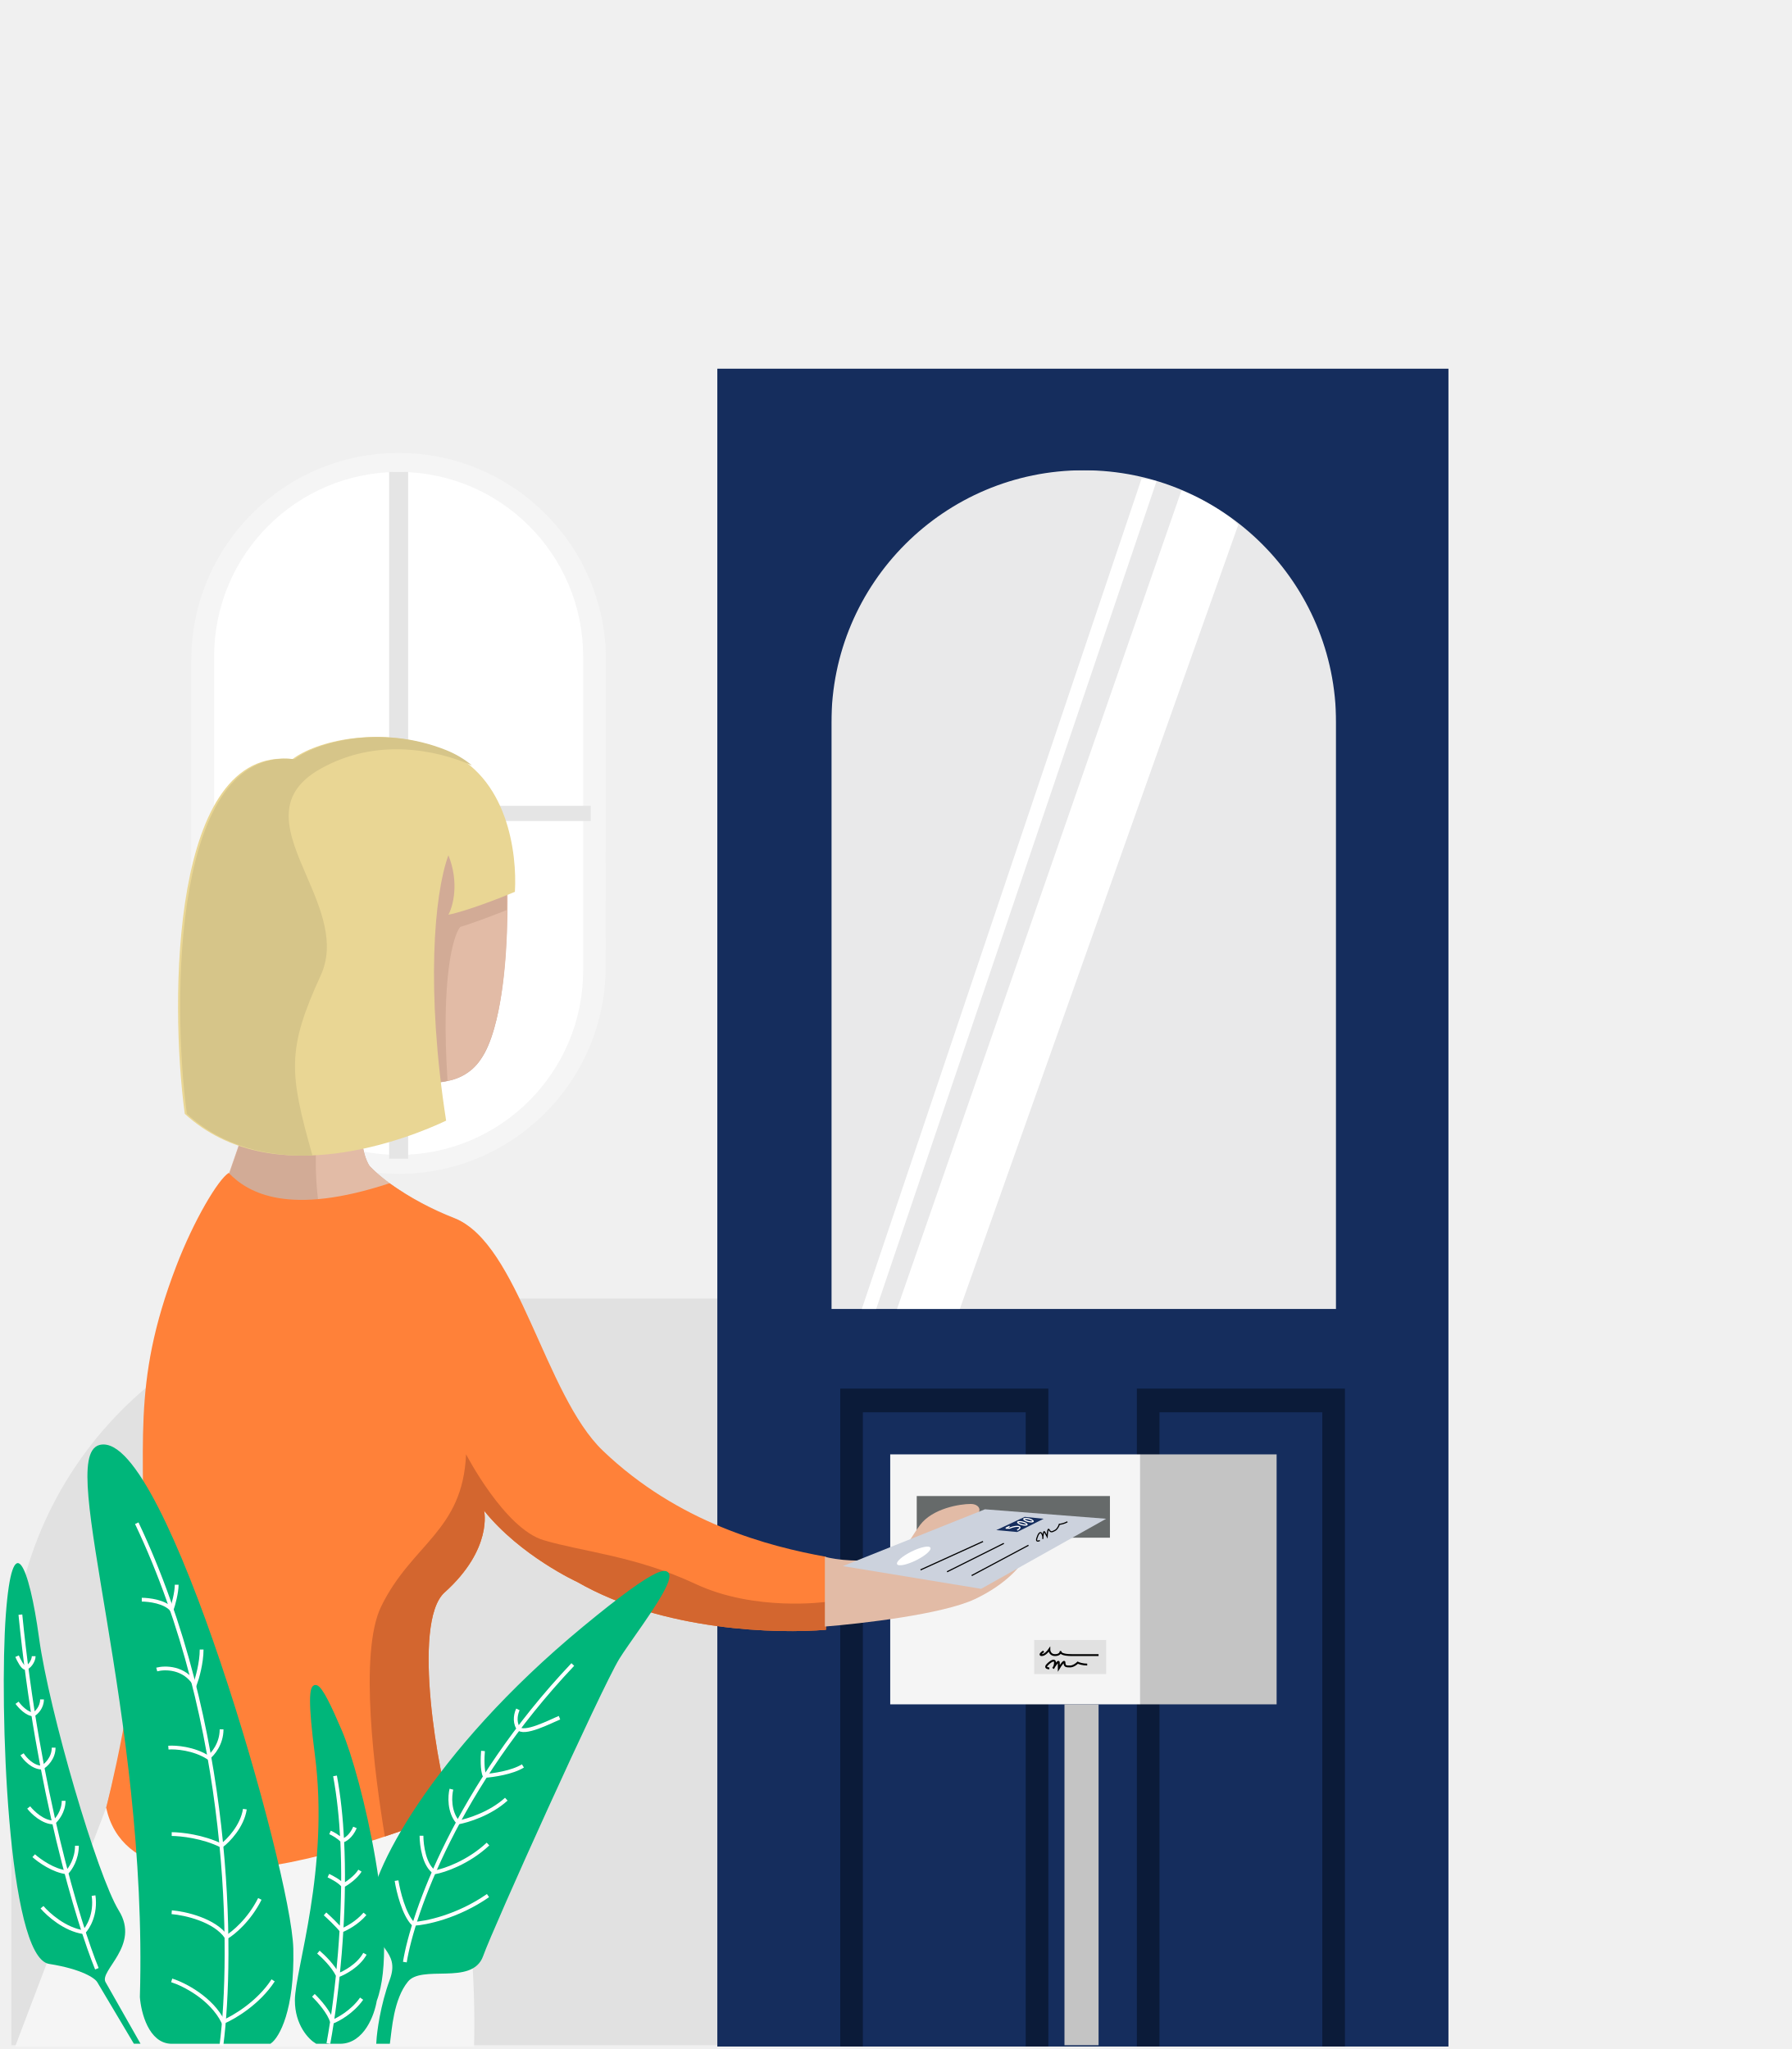
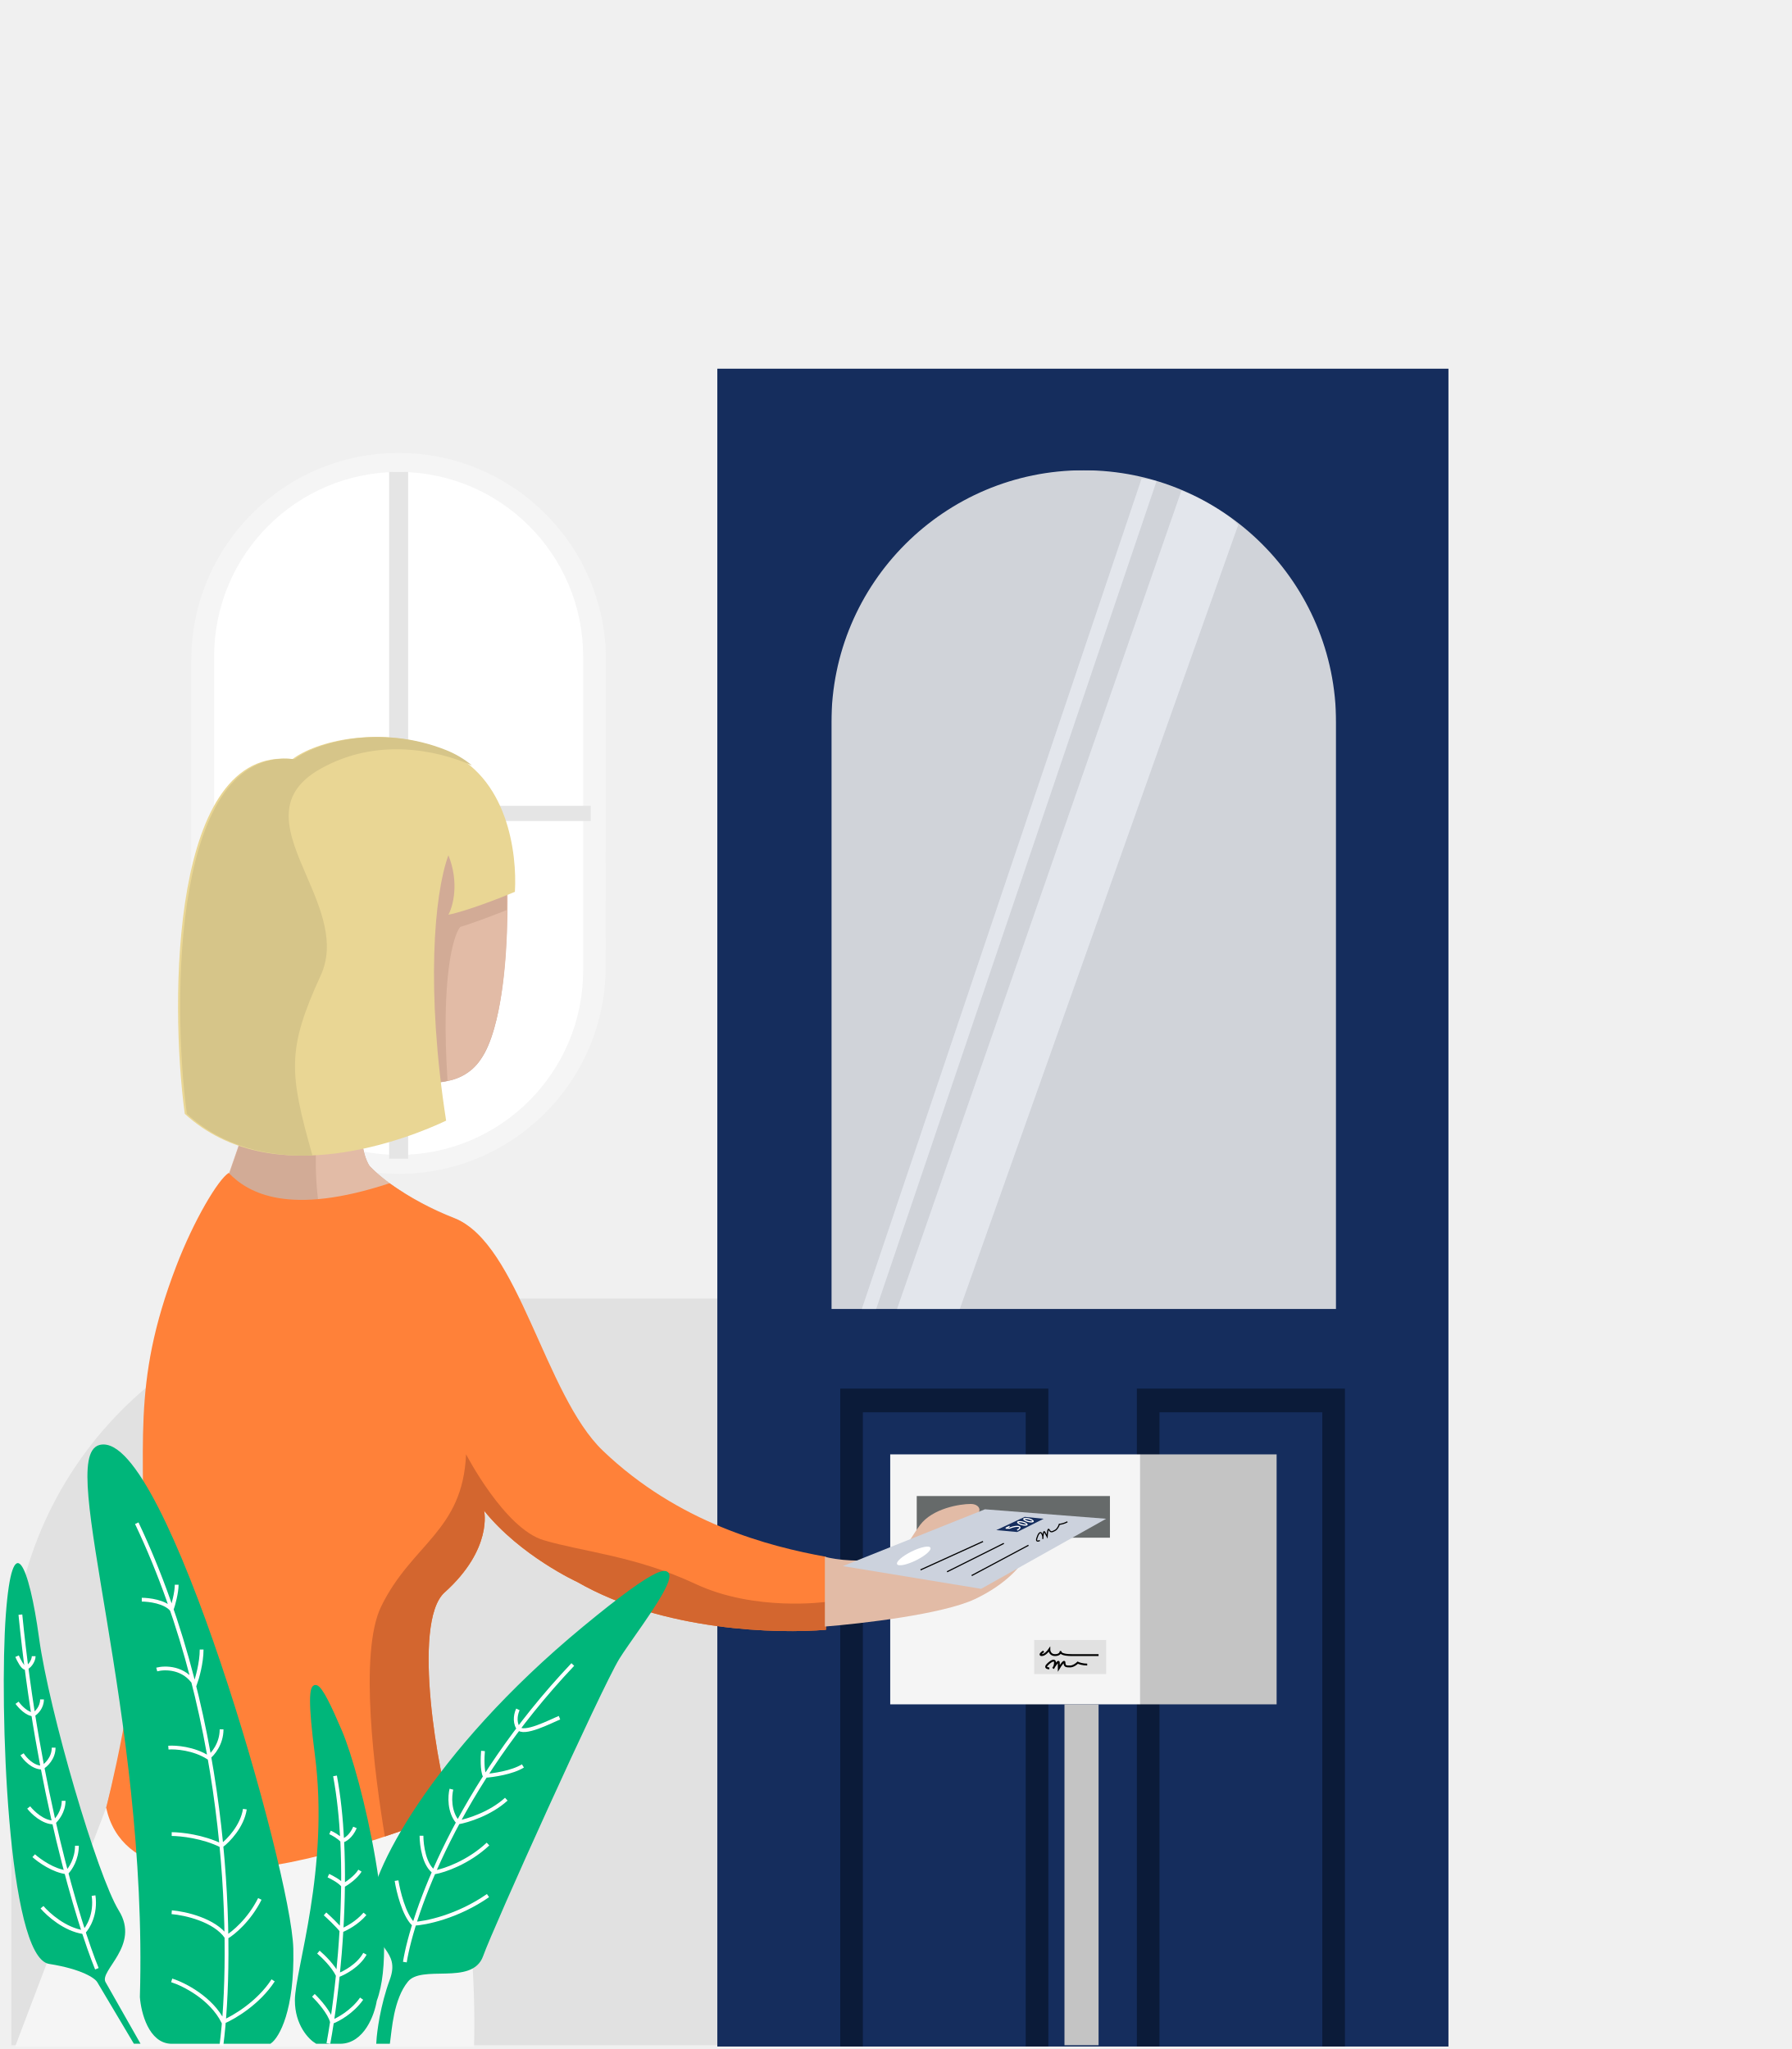
- <svg xmlns="http://www.w3.org/2000/svg" width="473" height="541" viewBox="0 0 473 541" fill="none">
-   <path d="M382.359 452.867C382.359 392.116 333.111 342.867 272.359 342.867H103.001C47.773 342.867 3.001 387.639 3.001 442.867V539.999H382.359V452.867Z" fill="#E1E1E1" />
-   <path d="M189.359 97.348V540.348H382.359V97.348H189.359Z" fill="#152D5D" />
-   <path d="M221.812 540.334V366.637H276.737V540.334H221.812Z" fill="#0B1B39" />
-   <path d="M227.781 540.333V372.895H270.766V540.333H227.781Z" fill="#152D5D" />
-   <path d="M300.109 540.334V366.637H355.034V540.334H300.109Z" fill="#0B1B39" />
-   <path d="M306.078 540.333V372.895H349.063V540.333H306.078Z" fill="#152D5D" />
-   <mask id="mask0" mask-type="alpha" maskUnits="userSpaceOnUse" x="219" y="124" width="134" height="222">
-     <path d="M219.475 190.771C219.475 153.983 249.297 124.16 286.085 124.16C322.873 124.16 352.696 153.983 352.696 190.771V345.654H219.475V190.771Z" fill="#E1E1E1" />
+ <svg xmlns="http://www.w3.org/2000/svg" fill="none" viewBox="0 0 473 541">
+   <path fill="#E1E1E1" d="M382.359 452.867c0-60.751-49.248-110-110-110H103.001c-55.229 0-100 44.772-100 100v97.132h379.358v-87.132z" />
+   <path fill="#152D5D" d="M189.359 97.348v443h193v-443h-193z" />
+   <path fill="#0B1B39" d="M221.812 540.334V366.637h54.925v173.697h-54.925z" />
+   <path fill="#152D5D" d="M227.781 540.333V372.895h42.985v167.438h-42.985z" />
+   <path fill="#0B1B39" d="M300.109 540.334V366.637h54.925v173.697h-54.925z" />
+   <path fill="#152D5D" d="M306.078 540.333V372.895h42.985v167.438h-42.985z" />
+   <mask id="a" width="134" height="222" x="219" y="124" maskUnits="userSpaceOnUse">
+     <path fill="#E1E1E1" d="M219.475 190.771c0-36.788 29.822-66.611 66.61-66.611s66.611 29.823 66.611 66.611v154.883H219.475V190.771z" />
  </mask>
-   <g mask="url(#mask0)">
-     <path d="M219.475 124.16H352.696V345.654H219.475V124.16Z" fill="#E9E9EA" />
-     <path d="M236.78 345.655L311.859 129.551C320.259 132.539 325.359 136.843 326.859 138.622L253.359 345.655H236.78Z" fill="white" />
-     <path d="M227.482 345.655L301.359 126.348L305.359 126.881L231.278 345.655H227.482Z" fill="white" />
+   <g mask="url(#a)">
+     <path fill="#E9E9EA" d="M219.475 124.16h133.221v221.494H219.475V124.16z" />
+     <path fill="#fff" d="M236.78 345.655l75.079-216.104c8.4 2.988 13.5 7.292 15 9.071l-73.5 207.033H236.78zM227.482 345.655l73.877-219.307 4 .533-74.081 218.774h-3.796z" />
  </g>
-   <path d="M159.969 174.389C160.002 144.136 135.487 119.594 105.234 119.594C75.005 119.594 50.5 144.099 50.5 174.328V255.25C50.5 285.454 74.985 309.94 105.19 309.94C135.37 309.94 159.846 285.491 159.879 255.311L159.969 174.389Z" fill="#F5F5F5" />
-   <path d="M56.525 173.309C56.525 146.409 78.332 124.602 105.233 124.602C132.133 124.602 153.94 146.409 153.94 173.309V256.222C153.94 283.122 132.133 304.929 105.233 304.929C78.332 304.929 56.525 283.122 56.525 256.222V173.309Z" fill="white" />
-   <rect x="56.525" y="212.762" width="99.423" height="4.007" fill="#E5E5E5" />
-   <rect x="107.744" y="124.602" width="181.33" height="5.021" transform="rotate(90 107.744 124.602)" fill="#E5E5E5" />
-   <rect x="235" y="384" width="66" height="66" fill="#F5F5F5" />
-   <path d="M301 384H337V450H301V384Z" fill="#C4C4C4" />
-   <rect x="242" y="395" width="51" height="11" fill="#666A6A" />
-   <rect x="273" y="433" width="19" height="9" fill="#E1E1E1" />
-   <path d="M275.5 436C275 436.333 274.2 437 275 437C275.8 437 276.666 436 277 435.5C277 436 277.3 437 278.5 437C279.7 437 280 436.333 280 436C279.833 436.333 280.2 437 283 437C285.8 437 288.833 437 290 437" stroke="black" stroke-width="0.5" />
-   <path d="M277 440.498C276.5 440.498 275.7 440.298 276.5 439.498C277.5 438.498 278.5 437.998 278.5 438.998C278.5 439.798 278.166 440.332 278 440.498C278.5 439.665 279.5 438.198 279.5 438.998C279.5 439.798 279.5 440.331 279.5 440.498C280 439.665 281 438.198 281 438.998C281 439.998 281.5 439.998 282.5 439.998C283.3 439.998 284.166 439.331 284.5 438.998C284.833 439.165 285.8 439.498 287 439.498" stroke="black" stroke-width="0.5" />
-   <rect x="281" y="450" width="9" height="90" fill="#C4C4C4" />
-   <g style="mix-blend-mode:multiply" opacity="0.3">
-     <path d="M63.517 488.21C63.517 487.856 63.417 487.501 63.361 487.102C63.406 487.501 63.472 487.856 63.517 488.21Z" fill="black" />
-   </g>
-   <path d="M133.72 227.359L120.03 229.699L120.719 240.121C120.852 245.842 120.397 250.433 118.985 252.606C113.074 261.731 110.718 240.41 105.829 240.875C100.939 241.341 98.661 246.907 102.173 256.398C105.684 265.889 93.061 268.528 91.972 273.85C90.883 279.172 82.404 309.142 91.972 319.398L106.629 314.963C103.31 313.005 100.262 310.623 97.561 307.878C92.85 300.56 96.916 279.837 96.916 279.837C96.916 279.837 114.452 291.291 124.697 282.265C125.545 281.506 126.292 280.642 126.92 279.693C132.754 271.521 133.587 250.776 133.754 246.33C133.92 241.884 133.72 227.359 133.72 227.359Z" fill="#CEA999" />
-   <path d="M60.385 309.941C60.385 309.941 55.073 314.376 50.284 327.682C45.494 340.987 57.951 320.02 57.951 320.02L59.418 312.602L60.385 309.941Z" fill="#292289" />
-   <path d="M115.184 199.273C116.373 206.536 118.273 218.2 120.029 229.698C118.917 218.865 116.862 206.868 115.439 199.362L115.184 199.273Z" fill="#CEA999" />
-   <path d="M149.435 412.461C149.435 412.461 137.412 410.842 127.789 398.867C127.789 398.867 130.189 408.935 117.354 420.466C108.464 428.427 115.398 470.837 119.143 478.321C119.143 478.321 83.673 513.292 25.934 485.284C25.934 485.284 40.435 432.474 41.491 402.615C42.791 368.709 46.714 346.911 58.581 314.901C70.449 282.891 73.261 265.228 71.649 248.375C70.038 231.522 70.849 205.133 100.541 198.758C130.233 192.382 133.745 227.32 133.745 227.32C133.745 227.32 136.367 271.992 124.688 282.226C114.454 291.251 96.908 279.797 96.908 279.797C96.908 279.797 92.841 300.52 97.552 307.838C97.552 307.838 104.053 315.278 120.11 321.675C136.878 328.328 139.568 377.113 148.457 386.05" fill="#E2BBA6" />
-   <path d="M121.494 244.736C124.619 243.844 130.981 241.393 133.771 240.279V235.266L118.145 215.211L64.569 298.215L59.546 312.699L61.779 317.712C68.922 321.723 79.637 319.384 84.102 317.712C83.544 313.998 82.763 304.9 84.102 298.215C85.441 291.53 92.101 287.63 95.264 286.516H112.564L118.145 285.402C116.359 258.217 119.633 246.964 121.494 244.736Z" fill="#D2AB96" />
-   <path d="M117.698 474.348C117.698 474.348 126.097 502.25 125.141 540.347H20.808H4L15.162 510.953L28.034 477.286C28.034 477.286 77.317 502.555 117.698 474.348Z" fill="#F5F5F5" />
-   <path d="M218.043 411.039C202.864 408.289 179.072 402.113 159.148 383.031C143.791 368.329 136.924 328.414 120.111 321.717C113.982 319.353 108.176 316.227 102.831 312.414C76.495 321.096 65.599 315.139 60.365 309.684C57.569 311.435 51.17 322.182 46.536 334.279C34.313 366.156 38.758 381.435 37.535 415.329C36.424 445.188 28.023 477.287 28.023 477.287C36.147 514.331 119.144 478.318 119.144 478.318C115.877 469.626 108.498 428.424 117.355 420.463C130.19 408.932 127.789 398.864 127.789 398.864C137.412 410.861 152.414 417.713 152.414 417.713C175.161 430.763 205.564 431.373 218.043 430.309V411.039Z" fill="#FF8139" />
-   <path d="M218.042 430.308V422.946C218.042 422.946 199.318 425.585 183.594 418.211C167.87 410.838 153.857 409.729 143.512 406.658C133.166 403.587 123.032 383.973 123.032 383.973C122.143 404.318 108.775 407.523 100.641 424.11C94.607 436.417 98.952 468.926 101.596 484.892C111.942 481.433 119.143 478.317 119.143 478.317C115.876 469.625 108.497 428.423 117.354 420.462C130.188 408.931 127.788 398.863 127.788 398.863C137.411 410.86 152.413 417.712 152.413 417.712C175.159 430.796 205.563 431.372 218.042 430.308Z" fill="#D3662F" />
-   <path d="M233.372 411.042C228.015 412.828 220.537 411.786 217.746 411.042V429.459C227.234 428.715 248.887 426.222 257.37 422.204C265.853 418.185 269.834 413.088 270.764 411.042L246.767 407.135C247.325 404.903 252.905 400.996 256.254 400.438C259.603 399.88 259.044 397.09 256.254 397.09C253.464 397.09 246.208 398.206 242.86 402.671C239.511 407.135 240.07 408.81 233.372 411.042Z" fill="#E2BBA6" />
-   <path d="M118.371 241.515C123.213 240.548 132.089 237.085 135.922 235.474C136.527 225.405 134.107 204.784 117.16 198.018C100.214 191.252 83.268 195.803 77.216 200.435C45.139 196.81 44.735 264.069 48.77 294.074C71.769 315.218 108.485 300.316 117.766 295.886C112.44 261.572 114.538 236.279 118.371 225.808C121.276 233.057 119.581 239.3 118.371 241.515Z" fill="#E9D694" />
-   <path fill-rule="evenodd" clip-rule="evenodd" d="M124.598 202.087C115.041 197.915 99.358 194.723 84.66 202.954C71.814 210.147 76.205 220.324 80.949 231.318C84.655 239.907 88.576 248.995 84.66 257.547C75.73 277.044 76.288 283.172 82.427 304.898C82.446 304.965 82.465 305.032 82.483 305.099C71.043 305.483 58.978 302.957 49.328 294.085C45.293 264.081 45.697 196.822 77.773 200.446C83.826 195.815 100.772 191.264 117.718 198.03C120.347 199.079 122.626 200.462 124.598 202.087Z" fill="#D6C589" />
-   <path d="M25.676 523.357C27.783 526.868 32.991 535.647 35.332 539.597H37.088C34.601 535.208 29.275 525.815 27.871 523.357C26.115 520.284 37.088 513.7 31.382 504.483C25.676 495.265 12.947 451.812 10.313 432.499C7.68 413.186 3.291 402.652 1.535 426.354C-0.221 450.056 1.974 516.773 12.947 518.529C21.726 519.933 25.091 522.333 25.676 523.357Z" fill="#00B67A" />
-   <path d="M25.573 519.808C20.745 507.957 9.948 472.667 5.383 426.316" stroke="white" />
-   <path d="M76.929 514.541C77.28 530.694 73.271 537.658 71.223 539.121H45.326C39.708 539.121 37.718 531.22 37.425 527.27C39.62 452.213 15.479 384.584 26.452 381.985C43.131 378.035 76.49 494.35 76.929 514.541Z" fill="#00B67A" stroke="#00B67A" />
-   <path d="M58.457 539.999C61.525 516.211 61.35 455.343 36.107 402.176" stroke="white" />
-   <path d="M45.327 522.879C48.545 523.903 55.773 527.531 58.933 533.852C61.713 532.681 68.239 528.848 72.101 522.879M45.327 504.883C48.838 505.175 56.651 506.902 59.811 511.467C61.567 510.443 65.781 506.99 68.59 501.371M45.327 484.253C47.667 484.253 53.578 484.868 58.494 487.326C60.25 486.009 63.937 482.234 64.639 477.669M44.449 461.429C46.351 461.283 51.12 461.605 54.983 464.063C56.153 463.185 58.494 460.463 58.494 456.601M41.376 440.799C43.571 440.214 48.662 440.185 51.471 444.75C52.057 443.14 53.227 439.044 53.227 435.532M37.426 422.364C39.328 422.364 43.571 422.891 45.327 424.998C45.765 423.681 46.643 420.521 46.643 418.414" stroke="white" />
-   <path d="M11.09 503.569C12.699 505.471 17.147 509.45 22.063 510.152C23.233 508.982 25.399 505.412 24.697 500.496" stroke="white" />
-   <path d="M8.895 489.96C10.358 491.277 14.162 493.998 17.674 494.35C18.552 493.472 20.307 490.838 20.307 487.327M7.578 477.231C8.603 478.548 11.353 481.182 14.162 481.182C15.04 480.45 16.796 478.285 16.796 475.476M5.823 463.186C6.554 464.356 8.632 466.697 11.09 466.697C12.114 466.112 14.162 464.239 14.162 461.43M4.506 449.579C5.237 450.603 7.139 452.652 8.895 452.652C9.627 452.213 11.09 450.808 11.09 448.701M4.506 437.289C4.945 438.313 5.998 440.362 6.7 440.362C7.578 440.362 8.895 438.606 8.895 437.289" stroke="white" />
-   <path d="M78.344 528.148C78.344 534.468 81.855 538.097 83.611 539.121H89.756C95.725 539.121 98.388 531.806 98.973 528.148C105.118 511.908 95.023 469.331 89.756 457.042C84.489 444.752 80.092 436.209 83.611 463.187C87.561 493.473 78.344 520.247 78.344 528.148Z" fill="#00B67A" stroke="#00B67A" />
-   <path d="M86.683 539.562C86.987 537.934 87.311 536.015 87.638 533.856M88.439 468.895C89.443 474.302 90.04 480.106 90.336 486.013M82.732 526.833C84.101 528.15 86.997 531.398 87.638 533.856M87.638 533.856C89.221 533.271 93.003 531.222 95.461 527.711M87.638 533.856C88.171 530.327 88.711 526.157 89.179 521.566M84.049 515.421C85.275 516.445 88.016 519.108 89.179 521.566M89.179 521.566C90.834 520.981 94.584 519.02 96.339 515.86M89.179 521.566C89.558 517.852 89.89 513.863 90.134 509.715M85.805 505.325C86.789 506.203 89.032 508.31 90.134 509.715M90.134 509.715C91.325 509.276 94.232 507.783 96.339 505.325M90.134 509.715C90.36 505.87 90.511 501.889 90.553 497.864M86.683 495.23C87.653 495.669 89.787 496.81 90.553 497.864M90.553 497.864C91.604 497.278 93.969 495.669 95.022 493.913M90.553 497.864C90.594 493.926 90.532 489.947 90.336 486.013M87.122 483.818C87.801 484.111 89.395 484.959 90.336 486.013M90.336 486.013C91.02 485.866 92.652 484.959 93.706 482.501" stroke="white" />
-   <path d="M103.362 522.879C100.904 529.551 99.997 536.486 99.85 539.119H102.484C102.923 536.047 103.362 527.707 107.312 522.879C111.262 518.051 124.43 523.757 127.064 516.295C129.697 508.834 158.228 445.628 163.056 437.727C167.884 429.827 194.659 396.468 154.277 429.827C113.896 463.185 97.656 495.666 98.095 504.883C98.534 514.101 106.434 514.54 103.362 522.879Z" fill="#00B67A" stroke="#00B67A" />
-   <path d="M106.873 518.052C108.921 505.323 120.655 471.789 151.205 439.484" stroke="white" />
-   <path d="M104.68 496.545C105.119 499.325 106.611 505.5 109.069 507.958C112.288 507.811 120.744 506.114 128.821 500.496M111.264 484.694C111.264 487.182 111.966 492.595 114.775 494.351C117.262 493.912 123.554 491.805 128.821 486.889M119.164 472.404C118.725 474.16 118.462 478.374 120.92 481.183C123.407 480.744 129.435 478.901 133.649 475.038M127.504 462.309C127.358 463.919 127.241 467.488 127.943 468.893C130.137 468.747 135.229 468.015 138.038 466.259M136.721 451.336C136.282 452.214 135.668 454.408 136.721 456.164C138.038 458.359 145.5 454.408 147.695 453.531" stroke="white" />
-   <path d="M259 419.5L222.5 413.5L260 398.5L292 401L259 419.5Z" fill="#CCD2DD" />
-   <path d="M274.497 406.733C274.112 406.941 273.413 407.119 273.696 406.171C274.05 404.986 274.611 404.185 275.027 404.954C275.36 405.57 275.325 406.119 275.266 406.317C275.304 405.468 275.464 403.923 275.797 404.539C276.13 405.154 276.351 405.565 276.421 405.693C276.459 404.844 276.619 403.299 276.951 403.915C277.367 404.684 277.752 404.476 278.522 404.061C279.137 403.728 279.527 402.854 279.645 402.459C279.971 402.449 280.854 402.303 281.777 401.804" stroke="black" stroke-width="0.3" />
-   <path d="M243 414.5L259.5 407M250 415L265 407.5M256.5 416L271.5 408" stroke="black" stroke-width="0.3" />
-   <path d="M270.5 400.5L263 404L268.5 404.5L275.5 401L270.5 400.5Z" fill="#152D5D" />
-   <path d="M266.5 403L265.5 403.5H266.5C266.833 403.333 267.7 403 268.5 403C269.5 403 269.5 403.5 268.5 404" stroke="white" stroke-width="0.3" />
-   <path d="M271.147 402.543C271.145 402.551 271.133 402.579 271.068 402.61C271.003 402.641 270.906 402.666 270.777 402.678C270.52 402.701 270.172 402.671 269.795 402.575C269.418 402.479 269.096 402.34 268.882 402.197C268.774 402.125 268.7 402.057 268.658 401.999C268.616 401.94 268.618 401.911 268.621 401.902C268.623 401.893 268.635 401.866 268.7 401.835C268.764 401.804 268.862 401.779 268.991 401.767C269.248 401.743 269.596 401.774 269.973 401.87C270.35 401.965 270.672 402.105 270.886 402.248C270.994 402.32 271.068 402.388 271.11 402.446C271.152 402.504 271.149 402.534 271.147 402.543Z" stroke="white" stroke-width="0.3" />
-   <path d="M272.762 401.695C272.76 401.704 272.748 401.731 272.683 401.762C272.619 401.793 272.521 401.818 272.392 401.83C272.136 401.854 271.787 401.823 271.41 401.727C271.033 401.632 270.712 401.492 270.497 401.349C270.389 401.277 270.315 401.209 270.274 401.151C270.231 401.093 270.234 401.063 270.236 401.054C270.238 401.046 270.25 401.018 270.315 400.987C270.38 400.956 270.477 400.931 270.606 400.919C270.863 400.896 271.212 400.927 271.589 401.022C271.966 401.118 272.287 401.257 272.501 401.4C272.609 401.472 272.683 401.54 272.725 401.598C272.767 401.657 272.765 401.686 272.762 401.695Z" stroke="white" stroke-width="0.3" />
-   <ellipse cx="241.211" cy="410.819" rx="4.905" ry="1.305" transform="rotate(-26.2377 241.211 410.819)" fill="white" />
+   <path fill="#F5F5F5" d="M159.969 174.389c.033-30.253-24.482-54.795-54.735-54.795-30.228 0-54.734 24.505-54.734 54.734v80.922c0 30.204 24.485 54.69 54.69 54.69 30.18 0 54.656-24.449 54.689-54.629l.09-80.922z" />
+   <path fill="#fff" d="M56.525 173.309c0-26.9 21.807-48.707 48.708-48.707 26.9 0 48.707 21.807 48.707 48.707v82.913c0 26.9-21.807 48.707-48.707 48.707-26.9 0-48.708-21.807-48.708-48.707v-82.913z" />
+   <path fill="#E5E5E5" d="M56.525 212.762h99.423v4.007H56.525z" />
+   <path fill="#E5E5E5" d="M107.744 124.602v181.33h-5.021v-181.33z" />
+   <path fill="#F5F5F5" d="M235 384h66v66h-66z" />
+   <path fill="#C4C4C4" d="M301 384h36v66h-36v-66z" />
+   <path fill="#666A6A" d="M242 395h51v11h-51z" />
+   <path fill="#E1E1E1" d="M273 433h19v9h-19z" />
+   <path stroke="#000" stroke-width=".5" d="M275.5 436c-.5.333-1.3 1-.5 1s1.666-1 2-1.5c0 .5.3 1.5 1.5 1.5s1.5-.667 1.5-1c-.167.333.2 1 3 1h7M277 440.498c-.5 0-1.3-.2-.5-1 1-1 2-1.5 2-.5 0 .8-.334 1.334-.5 1.5.5-.833 1.5-2.3 1.5-1.5v1.5c.5-.833 1.5-2.3 1.5-1.5 0 1 .5 1 1.5 1 .8 0 1.666-.667 2-1 .333.167 1.3.5 2.5.5" />
+   <path fill="#C4C4C4" d="M281 450h9v90h-9z" />
+   <path fill="#000" d="M63.517 488.21c0-.354-.1-.709-.156-1.108.045.399.111.754.156 1.108z" opacity=".3" />
+   <path fill="#CEA999" d="M133.72 227.359l-13.69 2.34.689 10.422c.133 5.721-.322 10.312-1.734 12.485-5.911 9.125-8.267-12.196-13.156-11.731-4.89.466-7.168 6.032-3.656 15.523 3.511 9.491-9.112 12.13-10.201 17.452-1.09 5.322-9.568 35.292 0 45.548l14.657-4.435a44.298 44.298 0 01-9.068-7.085c-4.712-7.318-.645-28.041-.645-28.041s17.536 11.454 27.781 2.428a13.307 13.307 0 002.223-2.572c5.834-8.172 6.667-28.917 6.834-33.363.166-4.446-.034-18.971-.034-18.971z" />
+   <path fill="#292289" d="M60.385 309.941s-5.312 4.435-10.101 17.741c-4.79 13.305 7.667-7.662 7.667-7.662l1.467-7.418.967-2.661z" />
+   <path fill="#CEA999" d="M115.184 199.273c1.189 7.263 3.089 18.927 4.845 30.425-1.112-10.833-3.167-22.83-4.59-30.336l-.255-.089z" />
+   <path fill="#E2BBA6" d="M149.435 412.461s-12.023-1.619-21.646-13.594c0 0 2.4 10.068-10.435 21.599-8.89 7.961-1.956 50.371 1.789 57.855 0 0-35.47 34.971-93.21 6.963 0 0 14.502-52.81 15.558-82.669 1.3-33.906 5.223-55.704 17.09-87.714 11.868-32.01 14.68-49.673 13.068-66.526-1.61-16.853-.8-43.242 28.892-49.617 29.692-6.376 33.204 28.562 33.204 28.562s2.622 44.672-9.057 54.906c-10.234 9.025-27.78-2.429-27.78-2.429s-4.067 20.723.644 28.041c0 0 6.501 7.44 22.558 13.837 16.768 6.653 19.458 55.438 28.347 64.375" />
+   <path fill="#D2AB96" d="M121.494 244.736c3.125-.892 9.487-3.343 12.277-4.457v-5.013l-15.626-20.055-53.576 83.004-5.023 14.484 2.233 5.013c7.143 4.011 17.858 1.672 22.323 0-.558-3.714-1.34-12.812 0-19.497 1.34-6.685 8-10.585 11.162-11.699h17.3l5.581-1.114c-1.786-27.185 1.488-38.438 3.349-40.666z" />
+   <path fill="#F5F5F5" d="M117.698 474.348s8.399 27.902 7.443 65.999H4l11.162-29.394 12.872-33.667s49.283 25.269 89.664-2.938z" />
+   <path fill="#FF8139" d="M218.043 411.039c-15.179-2.75-38.971-8.926-58.895-28.008-15.357-14.702-22.224-54.617-39.037-61.314a78.234 78.234 0 01-17.28-9.303c-26.336 8.682-37.232 2.725-42.466-2.73-2.796 1.751-9.195 12.498-13.829 24.595-12.223 31.877-7.778 47.156-9 81.05-1.112 29.859-9.513 61.958-9.513 61.958 8.124 37.044 91.121 1.031 91.121 1.031-3.267-8.692-10.646-49.894-1.789-57.855 12.835-11.531 10.434-21.599 10.434-21.599 9.623 11.997 24.625 18.849 24.625 18.849 22.747 13.05 53.15 13.66 65.629 12.596v-19.27z" />
+   <path fill="#D3662F" d="M218.042 430.308v-7.362s-18.724 2.639-34.448-4.735c-15.724-7.373-29.737-8.482-40.082-11.553-10.346-3.071-20.48-22.685-20.48-22.685-.889 20.345-14.257 23.55-22.391 40.137-6.034 12.307-1.69 44.816.955 60.782 10.346-3.459 17.547-6.575 17.547-6.575-3.267-8.692-10.646-49.894-1.789-57.855 12.834-11.531 10.434-21.599 10.434-21.599 9.623 11.997 24.625 18.849 24.625 18.849 22.746 13.084 53.15 13.66 65.629 12.596z" />
+   <path fill="#E2BBA6" d="M233.372 411.042c-5.357 1.786-12.835.744-15.626 0v18.417c9.488-.744 31.141-3.237 39.624-7.255 8.483-4.019 12.464-9.116 13.394-11.162l-23.997-3.907c.558-2.232 6.138-6.139 9.487-6.697 3.349-.558 2.79-3.348 0-3.348s-10.046 1.116-13.394 5.581c-3.349 4.464-2.79 6.139-9.488 8.371z" />
+   <path fill="#E9D694" d="M118.371 241.515c4.842-.967 13.718-4.43 17.551-6.041.605-10.069-1.815-30.69-18.762-37.456-16.946-6.766-33.892-2.215-39.944 2.417-32.077-3.625-32.48 63.634-28.446 93.639 22.999 21.144 59.715 6.242 68.996 1.812-5.326-34.314-3.228-59.607.605-70.078 2.905 7.249 1.21 13.492 0 15.707z" />
+   <path fill="#D6C589" fill-rule="evenodd" d="M124.598 202.087c-9.557-4.172-25.24-7.364-39.938.867-12.846 7.193-8.455 17.37-3.711 28.364 3.706 8.589 7.627 17.677 3.71 26.229-8.929 19.497-8.37 25.625-2.232 47.351.02.067.038.134.056.201-11.44.384-23.505-2.142-33.155-11.014-4.035-30.004-3.632-97.263 28.445-93.639 6.053-4.631 22.999-9.182 39.945-2.416a25.763 25.763 0 016.88 4.057z" clip-rule="evenodd" />
+   <path fill="#00B67A" d="M25.676 523.357c2.107 3.511 7.315 12.29 9.656 16.24h1.756a9971.658 9971.658 0 00-9.217-16.24c-1.756-3.073 9.217-9.657 3.511-18.874-5.706-9.218-18.435-52.671-21.069-71.984-2.633-19.313-7.022-29.847-8.778-6.145-1.756 23.702.439 90.419 11.412 92.175 8.779 1.404 12.144 3.804 12.729 4.828z" />
+   <path stroke="#fff" d="M25.573 519.808c-4.828-11.851-15.625-47.141-20.19-93.492" />
+   <path fill="#00B67A" stroke="#00B67A" d="M76.929 514.541c.35 16.153-3.658 23.117-5.706 24.58H45.326c-5.618 0-7.608-7.901-7.9-11.851 2.194-75.057-21.947-142.686-10.974-145.285 16.68-3.95 50.038 112.365 50.477 132.556z" />
+   <path stroke="#fff" d="M58.457 539.999c3.068-23.788 2.893-84.656-22.35-137.823M45.327 522.879c3.218 1.024 10.446 4.652 13.606 10.973 2.78-1.171 9.306-5.004 13.168-10.973m-26.774-17.996c3.51.292 11.324 2.019 14.484 6.584 1.756-1.024 5.97-4.477 8.779-10.096m-23.264-17.118c2.341 0 8.252.615 13.168 3.073 1.756-1.317 5.443-5.092 6.145-9.657m-20.19-16.24c1.902-.146 6.671.176 10.534 2.634 1.17-.878 3.511-3.6 3.511-7.462m-17.118-15.802c2.195-.585 7.286-.614 10.096 3.951.585-1.61 1.755-5.706 1.755-9.218m-15.801-13.168c1.902 0 6.145.527 7.9 2.634.44-1.317 1.317-4.477 1.317-6.584M11.09 503.569c1.61 1.902 6.057 5.881 10.973 6.583 1.17-1.17 3.336-4.74 2.634-9.656M8.895 489.96c1.463 1.317 5.267 4.038 8.779 4.39.878-.878 2.633-3.512 2.633-7.023M7.578 477.231c1.025 1.317 3.775 3.951 6.584 3.951.878-.732 2.634-2.897 2.634-5.706m-10.973-12.29c.731 1.17 2.809 3.511 5.267 3.511 1.024-.585 3.072-2.458 3.072-5.267m-9.656-11.851c.731 1.024 2.633 3.073 4.39 3.073.73-.439 2.194-1.844 2.194-3.951m-6.584-11.412c.439 1.024 1.492 3.073 2.194 3.073.878 0 2.195-1.756 2.195-3.073" />
+   <path fill="#00B67A" stroke="#00B67A" d="M78.344 528.148c0 6.32 3.511 9.949 5.267 10.973h6.145c5.97 0 8.632-7.315 9.217-10.973 6.145-16.24-3.95-58.817-9.217-71.106-5.267-12.29-9.664-20.833-6.145 6.145 3.95 30.286-5.267 57.06-5.267 64.961z" />
+   <path stroke="#fff" d="M86.683 539.562c.304-1.628.628-3.547.955-5.706m.8-64.961c1.005 5.407 1.602 11.211 1.898 17.118m-7.604 40.82c1.369 1.317 4.265 4.565 4.906 7.023m0 0c1.583-.585 5.365-2.634 7.823-6.145m-7.823 6.145a258.502 258.502 0 001.541-12.29m-5.13-6.145c1.226 1.024 3.967 3.687 5.13 6.145m0 0c1.655-.585 5.404-2.546 7.16-5.706m-7.16 5.706c.38-3.714.711-7.703.955-11.851m-4.33-4.39c.985.878 3.228 2.985 4.33 4.39m0 0c1.19-.439 4.098-1.932 6.205-4.39m-6.205 4.39c.226-3.845.377-7.826.419-11.851m-3.87-2.634c.97.439 3.104 1.58 3.87 2.634m0 0c1.05-.586 3.416-2.195 4.47-3.951m-4.47 3.951c.041-3.938-.02-7.917-.217-11.851m-3.214-2.195c.68.293 2.273 1.141 3.214 2.195m0 0c.684-.147 2.316-1.054 3.37-3.512" />
+   <path fill="#00B67A" stroke="#00B67A" d="M103.362 522.879c-2.458 6.672-3.365 13.607-3.512 16.24h2.634c.439-3.072.878-11.412 4.828-16.24 3.95-4.828 17.118.878 19.752-6.584 2.633-7.461 31.164-70.667 35.992-78.568 4.828-7.9 31.603-41.259-8.779-7.9-40.381 33.358-56.621 65.839-56.182 75.056.439 9.218 8.339 9.657 5.267 17.996z" />
+   <path stroke="#fff" d="M106.873 518.052c2.048-12.729 13.782-46.263 44.332-78.568M104.68 496.545c.439 2.78 1.931 8.955 4.389 11.413 3.219-.147 11.675-1.844 19.752-7.462m-17.557-15.802c0 2.488.702 7.901 3.511 9.657 2.487-.439 8.779-2.546 14.046-7.462m-9.657-14.485c-.439 1.756-.702 5.97 1.756 8.779 2.487-.439 8.515-2.282 12.729-6.145m-6.145-12.729c-.146 1.61-.263 5.179.439 6.584 2.194-.146 7.286-.878 10.095-2.634m-1.317-14.923c-.439.878-1.053 3.072 0 4.828 1.317 2.195 8.779-1.756 10.974-2.633" />
+   <path fill="#CCD2DD" d="M259 419.5l-36.5-6 37.5-15 32 2.5-33 18.5z" />
+   <path stroke="#000" stroke-width=".3" d="M274.497 406.733c-.385.208-1.084.386-.801-.562.354-1.185.915-1.986 1.331-1.217.333.616.298 1.165.239 1.363.038-.849.198-2.394.531-1.778l.624 1.154c.038-.849.198-2.394.53-1.778.416.769.801.561 1.571.146.615-.333 1.005-1.207 1.123-1.602.326-.01 1.209-.156 2.132-.655M243 414.5l16.5-7.5m-9.5 8l15-7.5m-8.5 8.5l15-8" />
+   <path fill="#152D5D" d="M270.5 400.5L263 404l5.5.5 7-3.5-5-.5z" />
+   <path stroke="#fff" stroke-width=".3" d="M266.5 403l-1 .5h1c.333-.167 1.2-.5 2-.5 1 0 1 .5 0 1M271.147 402.543c-.002.008-.014.036-.079.067a.888.888 0 01-.291.068 3.06 3.06 0 01-.982-.103 3.066 3.066 0 01-.913-.378.884.884 0 01-.224-.198c-.042-.059-.04-.088-.037-.097.002-.009.014-.036.079-.067a.881.881 0 01.291-.068c.257-.024.605.007.982.103.377.095.699.235.913.378.108.072.182.14.224.198.042.058.039.088.037.097zM272.762 401.695c-.002.009-.014.036-.079.067a.881.881 0 01-.291.068 3.034 3.034 0 01-.982-.103 3.051 3.051 0 01-.913-.378.859.859 0 01-.223-.198c-.043-.058-.04-.088-.038-.097.002-.008.014-.036.079-.067a.888.888 0 01.291-.068c.257-.023.606.008.983.103.377.096.698.235.912.378.108.072.182.14.224.198.042.059.04.088.037.097z" />
+   <ellipse cx="241.211" cy="410.819" fill="#fff" rx="4.905" ry="1.305" transform="rotate(-26.238 241.211 410.819)" />
</svg>
